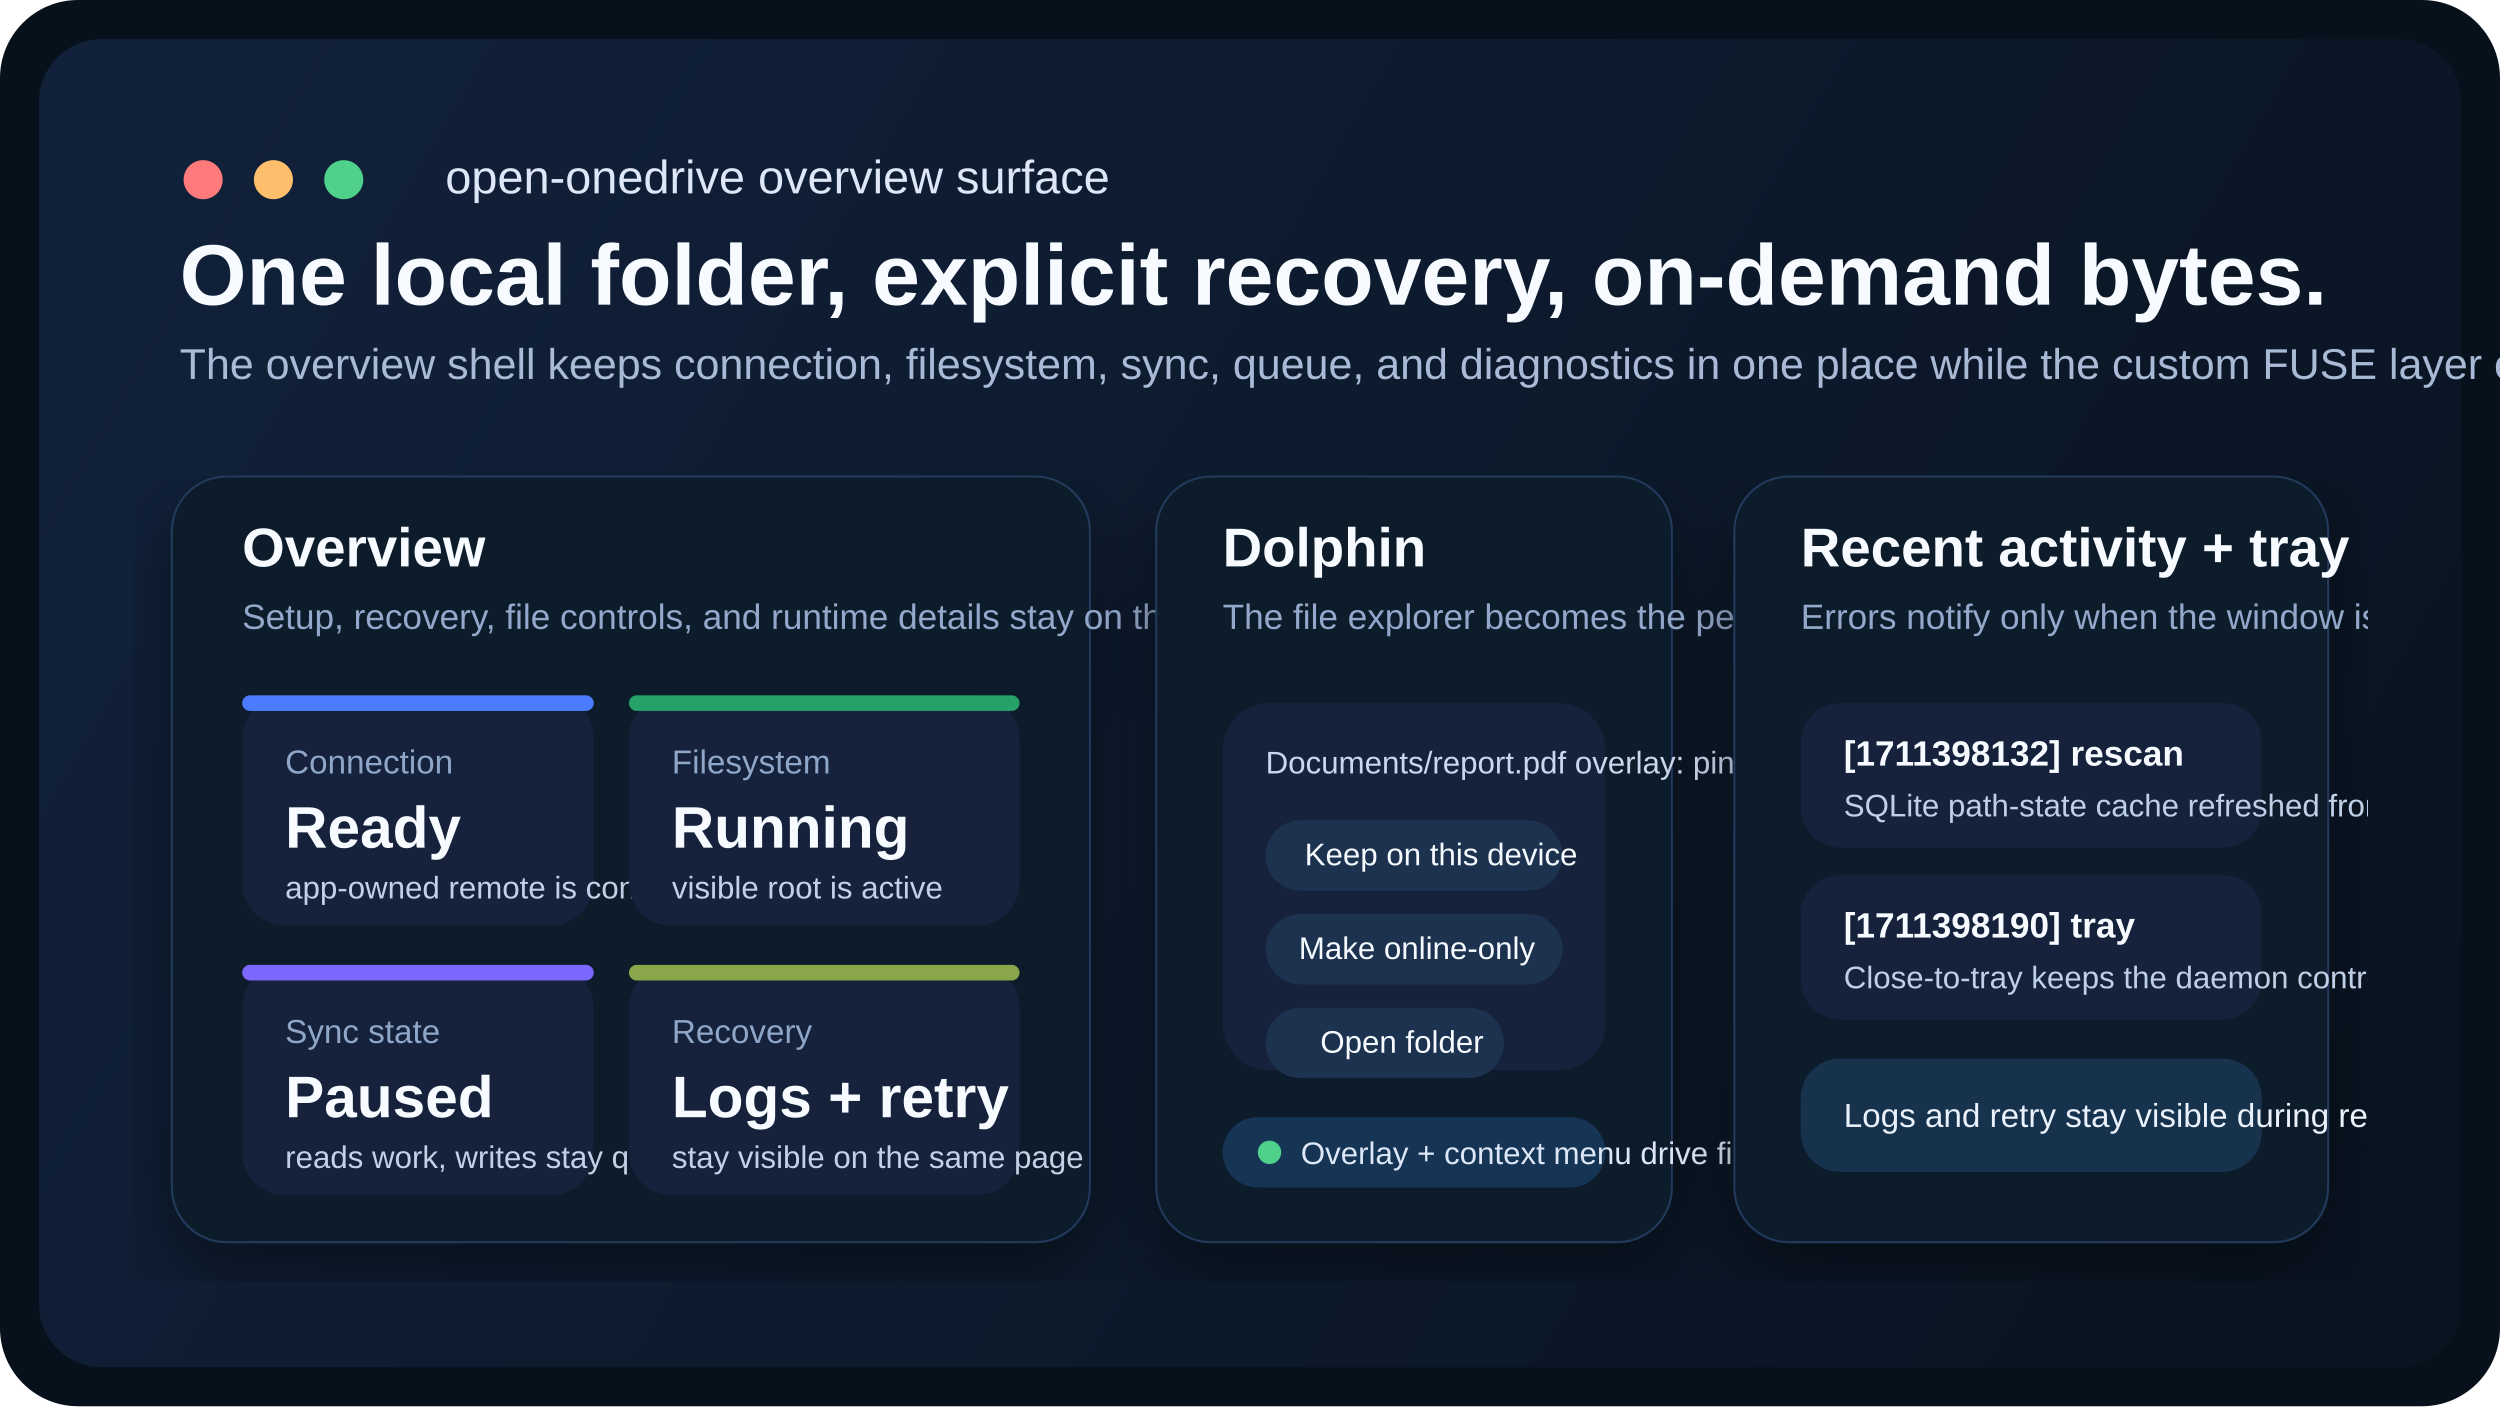
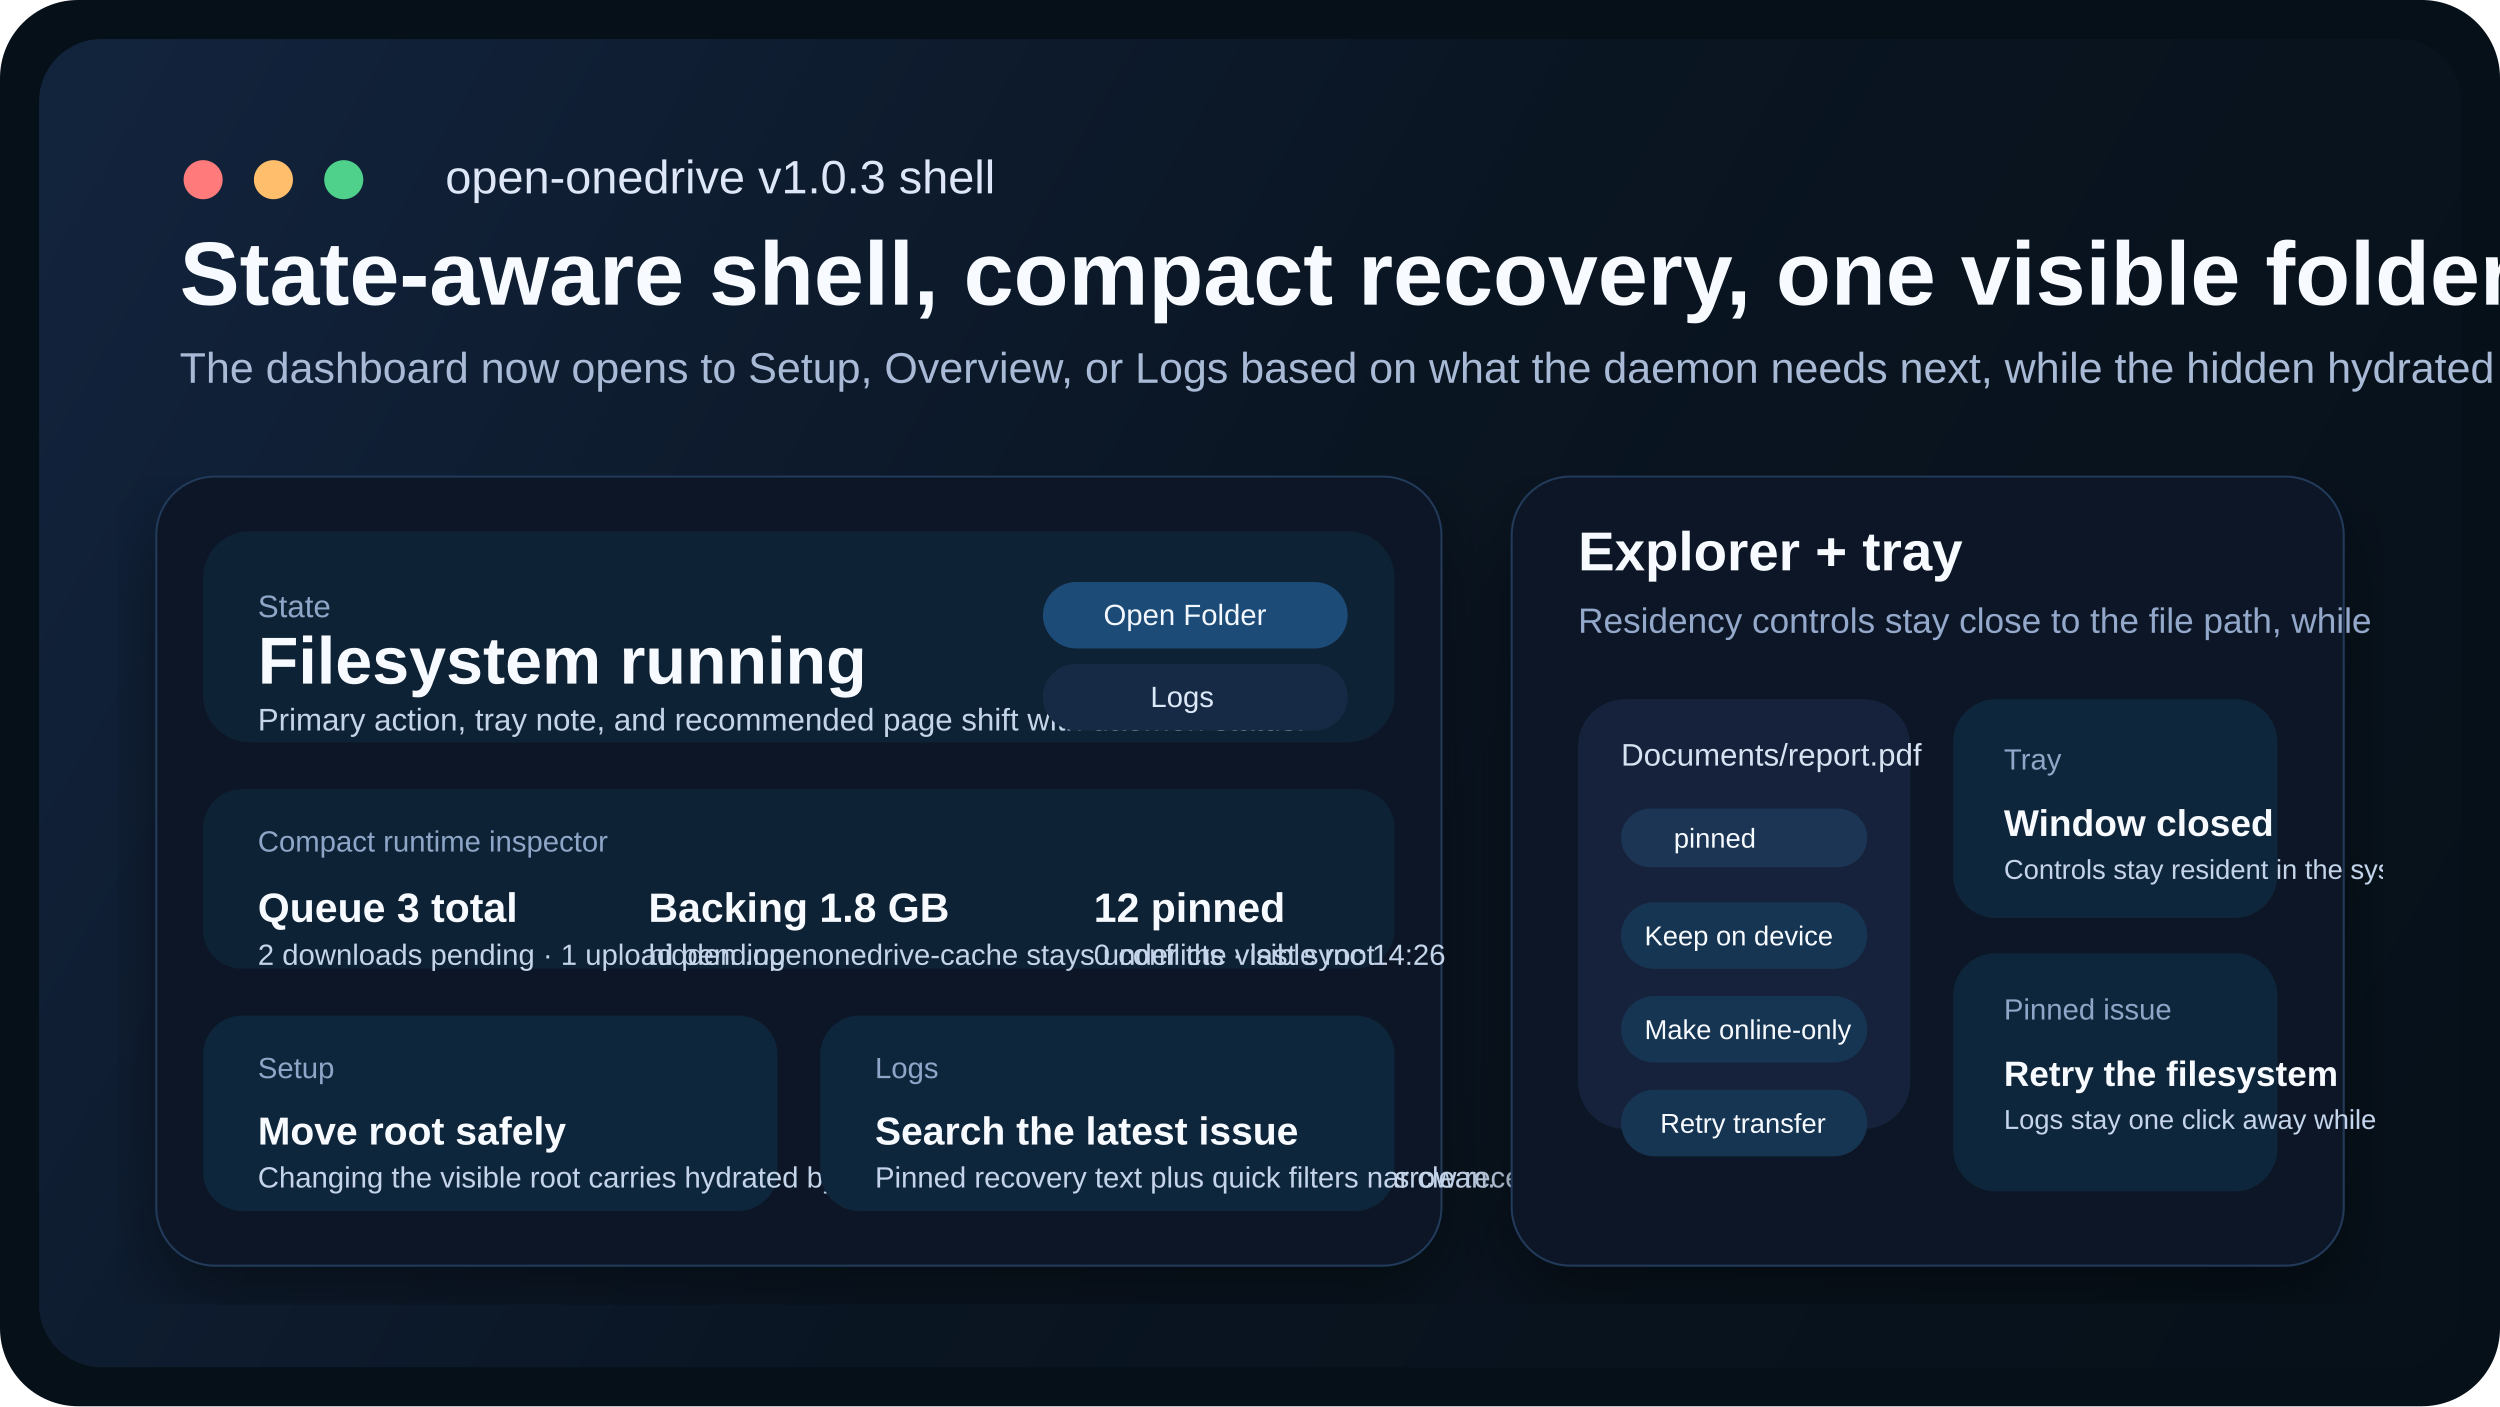
<svg xmlns="http://www.w3.org/2000/svg" width="1280" height="720" viewBox="0 0 1280 720" fill="none">
-   <rect width="1280" height="720" rx="40" fill="#07111B" />
+   <rect width="1280" height="720" rx="40" fill="#061019" />
  <rect x="20" y="20" width="1240" height="680" rx="32" fill="url(#surface)" />
  <circle cx="104" cy="92" r="10" fill="#FF7B7B" />
  <circle cx="140" cy="92" r="10" fill="#FFBE6B" />
  <circle cx="176" cy="92" r="10" fill="#4FD18B" />
-   <text x="228" y="99" fill="#DDE7F7" font-family="Arial, sans-serif" font-size="24">open-onedrive overview surface</text>
-   <text x="92" y="156" fill="#F7FBFF" font-family="Arial, sans-serif" font-size="44" font-weight="700">One local folder, explicit recovery, on-demand bytes.</text>
-   <text x="92" y="194" fill="#A9BAD6" font-family="Arial, sans-serif" font-size="22">The overview shell keeps connection, filesystem, sync, queue, and diagnostics in one place while the custom FUSE layer exposes the visible OneDrive root.</text>
+   <text x="228" y="99" fill="#DDE7F7" font-family="Arial, sans-serif" font-size="24">open-onedrive v1.0.3 shell</text>
+   <text x="92" y="156" fill="#F7FBFF" font-family="Arial, sans-serif" font-size="46" font-weight="700">State-aware shell, compact recovery, one visible folder.</text>
+   <text x="92" y="196" fill="#A9BAD6" font-family="Arial, sans-serif" font-size="22">The dashboard now opens to Setup, Overview, or Logs based on what the daemon needs next, while the hidden hydrated cache follows safe root-path moves.</text>
  <g filter="url(#shadow)">
-     <rect x="88" y="244" width="470" height="392" rx="28" fill="#0E1B2C" stroke="#243B5B" />
-     <text x="124" y="290" fill="#F7FBFF" font-family="Arial, sans-serif" font-size="28" font-weight="700">Overview</text>
-     <text x="124" y="322" fill="#93A8CA" font-family="Arial, sans-serif" font-size="18">Setup, recovery, file controls, and runtime details stay on the same KDE surface.</text>
-     <rect x="124" y="356" width="180" height="118" rx="22" fill="#12233A" />
-     <rect x="124" y="356" width="180" height="8" rx="4" fill="#4B7CFF" />
-     <text x="146" y="396" fill="#90A6C8" font-family="Arial, sans-serif" font-size="17">Connection</text>
-     <text x="146" y="434" fill="#F7FBFF" font-family="Arial, sans-serif" font-size="30" font-weight="700">Ready</text>
-     <text x="146" y="460" fill="#C3D1E7" font-family="Arial, sans-serif" font-size="16">app-owned remote is configured</text>
-     <rect x="322" y="356" width="200" height="118" rx="22" fill="#12233A" />
-     <rect x="322" y="356" width="200" height="8" rx="4" fill="#26A269" />
-     <text x="344" y="396" fill="#90A6C8" font-family="Arial, sans-serif" font-size="17">Filesystem</text>
-     <text x="344" y="434" fill="#F7FBFF" font-family="Arial, sans-serif" font-size="30" font-weight="700">Running</text>
-     <text x="344" y="460" fill="#C3D1E7" font-family="Arial, sans-serif" font-size="16">visible root is active</text>
-     <rect x="124" y="494" width="180" height="118" rx="22" fill="#12233A" />
-     <rect x="124" y="494" width="180" height="8" rx="4" fill="#7D67FF" />
-     <text x="146" y="534" fill="#90A6C8" font-family="Arial, sans-serif" font-size="17">Sync state</text>
-     <text x="146" y="572" fill="#F7FBFF" font-family="Arial, sans-serif" font-size="30" font-weight="700">Paused</text>
-     <text x="146" y="598" fill="#C3D1E7" font-family="Arial, sans-serif" font-size="16">reads work, writes stay queued</text>
-     <rect x="322" y="494" width="200" height="118" rx="22" fill="#12233A" />
-     <rect x="322" y="494" width="200" height="8" rx="4" fill="#89A64B" />
-     <text x="344" y="534" fill="#90A6C8" font-family="Arial, sans-serif" font-size="17">Recovery</text>
-     <text x="344" y="572" fill="#F7FBFF" font-family="Arial, sans-serif" font-size="30" font-weight="700">Logs + retry</text>
-     <text x="344" y="598" fill="#C3D1E7" font-family="Arial, sans-serif" font-size="16">stay visible on the same page</text>
+     <rect x="80" y="244" width="658" height="404" rx="30" fill="#0D1826" stroke="#233A5A" />
+     <rect x="104" y="272" width="610" height="108" rx="24" fill="#102234" />
+     <text x="132" y="316" fill="#8EA6C8" font-family="Arial, sans-serif" font-size="16">State</text>
+     <text x="132" y="350" fill="#F7FBFF" font-family="Arial, sans-serif" font-size="34" font-weight="700">Filesystem running</text>
+     <text x="132" y="374" fill="#C4D4EA" font-family="Arial, sans-serif" font-size="16">Primary action, tray note, and recommended page shift with daemon status.</text>
+     <rect x="534" y="298" width="156" height="34" rx="17" fill="#1D4C77" />
+     <text x="565" y="320" fill="#F3F8FF" font-family="Arial, sans-serif" font-size="15">Open Folder</text>
+     <rect x="534" y="340" width="156" height="34" rx="17" fill="#152C45" />
+     <text x="589" y="362" fill="#DCE7F8" font-family="Arial, sans-serif" font-size="15">Logs</text>
+     <rect x="104" y="404" width="610" height="92" rx="20" fill="#0F2134" />
+     <text x="132" y="436" fill="#8EA6C8" font-family="Arial, sans-serif" font-size="15">Compact runtime inspector</text>
+     <text x="132" y="472" fill="#F7FBFF" font-family="Arial, sans-serif" font-size="21" font-weight="700">Queue 3 total</text>
+     <text x="132" y="494" fill="#C4D4EA" font-family="Arial, sans-serif" font-size="15">2 downloads pending · 1 upload pending</text>
+     <text x="332" y="472" fill="#F7FBFF" font-family="Arial, sans-serif" font-size="21" font-weight="700">Backing 1.8 GB</text>
+     <text x="332" y="494" fill="#C4D4EA" font-family="Arial, sans-serif" font-size="15">hidden .openonedrive-cache stays under the visible root</text>
+     <text x="560" y="472" fill="#F7FBFF" font-family="Arial, sans-serif" font-size="21" font-weight="700">12 pinned</text>
+     <text x="560" y="494" fill="#C4D4EA" font-family="Arial, sans-serif" font-size="15">0 conflicts · last sync 14:26</text>
+     <rect x="104" y="520" width="294" height="100" rx="20" fill="#11263A" />
+     <text x="132" y="552" fill="#8EA6C8" font-family="Arial, sans-serif" font-size="15">Setup</text>
+     <text x="132" y="586" fill="#F7FBFF" font-family="Arial, sans-serif" font-size="20" font-weight="700">Move root safely</text>
+     <text x="132" y="608" fill="#C4D4EA" font-family="Arial, sans-serif" font-size="15">Changing the visible root carries hydrated bytes to the next folder when the destination is clean.</text>
+     <rect x="420" y="520" width="294" height="100" rx="20" fill="#11263A" />
+     <text x="448" y="552" fill="#8EA6C8" font-family="Arial, sans-serif" font-size="15">Logs</text>
+     <text x="448" y="586" fill="#F7FBFF" font-family="Arial, sans-serif" font-size="20" font-weight="700">Search the latest issue</text>
+     <text x="448" y="608" fill="#C4D4EA" font-family="Arial, sans-serif" font-size="15">Pinned recovery text plus quick filters narrow recent daemon and rclone output.</text>
  </g>
  <g filter="url(#shadow)">
-     <rect x="592" y="244" width="264" height="392" rx="28" fill="#0E1B2C" stroke="#243B5B" />
-     <text x="626" y="290" fill="#F7FBFF" font-family="Arial, sans-serif" font-size="28" font-weight="700">Dolphin</text>
-     <text x="626" y="322" fill="#93A8CA" font-family="Arial, sans-serif" font-size="18">The file explorer becomes the per-file control surface with overlays.</text>
-     <rect x="626" y="360" width="196" height="188" rx="24" fill="#13243B" />
-     <text x="648" y="396" fill="#C9D8ED" font-family="Arial, sans-serif" font-size="16">Documents/report.pdf   overlay: pinned</text>
-     <rect x="648" y="420" width="152" height="36" rx="18" fill="#1C3350" />
-     <text x="668" y="443" fill="#F7FBFF" font-family="Arial, sans-serif" font-size="16">Keep on this device</text>
-     <rect x="648" y="468" width="152" height="36" rx="18" fill="#1C3350" />
-     <text x="665" y="491" fill="#F7FBFF" font-family="Arial, sans-serif" font-size="16">Make online-only</text>
-     <rect x="648" y="516" width="122" height="36" rx="18" fill="#1C3350" />
-     <text x="676" y="539" fill="#F7FBFF" font-family="Arial, sans-serif" font-size="16">Open folder</text>
-     <rect x="626" y="572" width="196" height="36" rx="18" fill="#153454" />
-     <circle cx="650" cy="590" r="6" fill="#4FD18B" />
-     <text x="666" y="596" fill="#DDE7F7" font-family="Arial, sans-serif" font-size="16">Overlay + context menu drive file residency.</text>
-   </g>
-   <g filter="url(#shadow)">
-     <rect x="888" y="244" width="304" height="392" rx="28" fill="#0E1B2C" stroke="#243B5B" />
-     <text x="922" y="290" fill="#F7FBFF" font-family="Arial, sans-serif" font-size="28" font-weight="700">Recent activity + tray</text>
-     <text x="922" y="322" fill="#93A8CA" font-family="Arial, sans-serif" font-size="18">Errors notify only when the window is backgrounded, while logs stay available in the shell.</text>
-     <rect x="922" y="360" width="236" height="74" rx="20" fill="#12233A" />
-     <text x="944" y="392" fill="#F7FBFF" font-family="Arial, sans-serif" font-size="18" font-weight="700">[1711398132] rescan</text>
-     <text x="944" y="418" fill="#BFD0E6" font-family="Arial, sans-serif" font-size="16">SQLite path-state cache refreshed from rclone lsjson</text>
-     <rect x="922" y="448" width="236" height="74" rx="20" fill="#12233A" />
-     <text x="944" y="480" fill="#F7FBFF" font-family="Arial, sans-serif" font-size="18" font-weight="700">[1711398190] tray</text>
-     <text x="944" y="506" fill="#BFD0E6" font-family="Arial, sans-serif" font-size="16">Close-to-tray keeps the daemon controls resident</text>
-     <rect x="922" y="542" width="236" height="58" rx="20" fill="#14314D" />
-     <text x="944" y="577" fill="#EAF1FB" font-family="Arial, sans-serif" font-size="17">Logs and retry stay visible during recovery.</text>
+     <rect x="774" y="244" width="426" height="404" rx="30" fill="#0D1826" stroke="#233A5A" />
+     <text x="808" y="292" fill="#F7FBFF" font-family="Arial, sans-serif" font-size="28" font-weight="700">Explorer + tray</text>
+     <text x="808" y="324" fill="#93A8CA" font-family="Arial, sans-serif" font-size="18">Residency controls stay close to the file path, while background recovery stays close to the tray.</text>
+     <rect x="808" y="358" width="170" height="220" rx="24" fill="#13243B" />
+     <text x="830" y="392" fill="#D7E2F2" font-family="Arial, sans-serif" font-size="16">Documents/report.pdf</text>
+     <rect x="830" y="414" width="126" height="30" rx="15" fill="#1A3654" />
+     <text x="857" y="434" fill="#F7FBFF" font-family="Arial, sans-serif" font-size="14">pinned</text>
+     <rect x="830" y="462" width="126" height="34" rx="17" fill="#183553" />
+     <text x="842" y="484" fill="#F7FBFF" font-family="Arial, sans-serif" font-size="14">Keep on device</text>
+     <rect x="830" y="510" width="126" height="34" rx="17" fill="#183553" />
+     <text x="842" y="532" fill="#F7FBFF" font-family="Arial, sans-serif" font-size="14">Make online-only</text>
+     <rect x="830" y="558" width="126" height="34" rx="17" fill="#183553" />
+     <text x="850" y="580" fill="#F7FBFF" font-family="Arial, sans-serif" font-size="14">Retry transfer</text>
+     <rect x="1000" y="358" width="166" height="112" rx="22" fill="#11263A" />
+     <text x="1026" y="394" fill="#8EA6C8" font-family="Arial, sans-serif" font-size="15">Tray</text>
+     <text x="1026" y="428" fill="#F7FBFF" font-family="Arial, sans-serif" font-size="19" font-weight="700">Window closed</text>
+     <text x="1026" y="450" fill="#C4D4EA" font-family="Arial, sans-serif" font-size="14">Controls stay resident in the system tray.</text>
+     <rect x="1000" y="488" width="166" height="122" rx="22" fill="#11263A" />
+     <text x="1026" y="522" fill="#8EA6C8" font-family="Arial, sans-serif" font-size="15">Pinned issue</text>
+     <text x="1026" y="556" fill="#F7FBFF" font-family="Arial, sans-serif" font-size="18" font-weight="700">Retry the filesystem</text>
+     <text x="1026" y="578" fill="#C4D4EA" font-family="Arial, sans-serif" font-size="14">Logs stay one click away while the daemon needs attention.</text>
  </g>
  <defs>
-     <linearGradient id="surface" x1="70" y1="32" x2="1196" y2="688" gradientUnits="userSpaceOnUse">
-       <stop stop-color="#11213A" />
-       <stop offset="1" stop-color="#091421" />
+     <linearGradient id="surface" x1="60" y1="28" x2="1200" y2="692" gradientUnits="userSpaceOnUse">
+       <stop stop-color="#12233C" />
+       <stop offset="0.5" stop-color="#0A1522" />
+       <stop offset="1" stop-color="#07111A" />
    </linearGradient>
-     <filter id="shadow" x="68" y="228" width="1144" height="428" filterUnits="userSpaceOnUse" color-interpolation-filters="sRGB">
+     <filter id="shadow" x="60" y="228" width="1160" height="440" filterUnits="userSpaceOnUse" color-interpolation-filters="sRGB">
      <feDropShadow dx="0" dy="16" stdDeviation="18" flood-color="#02060C" flood-opacity="0.42" />
    </filter>
  </defs>
</svg>
